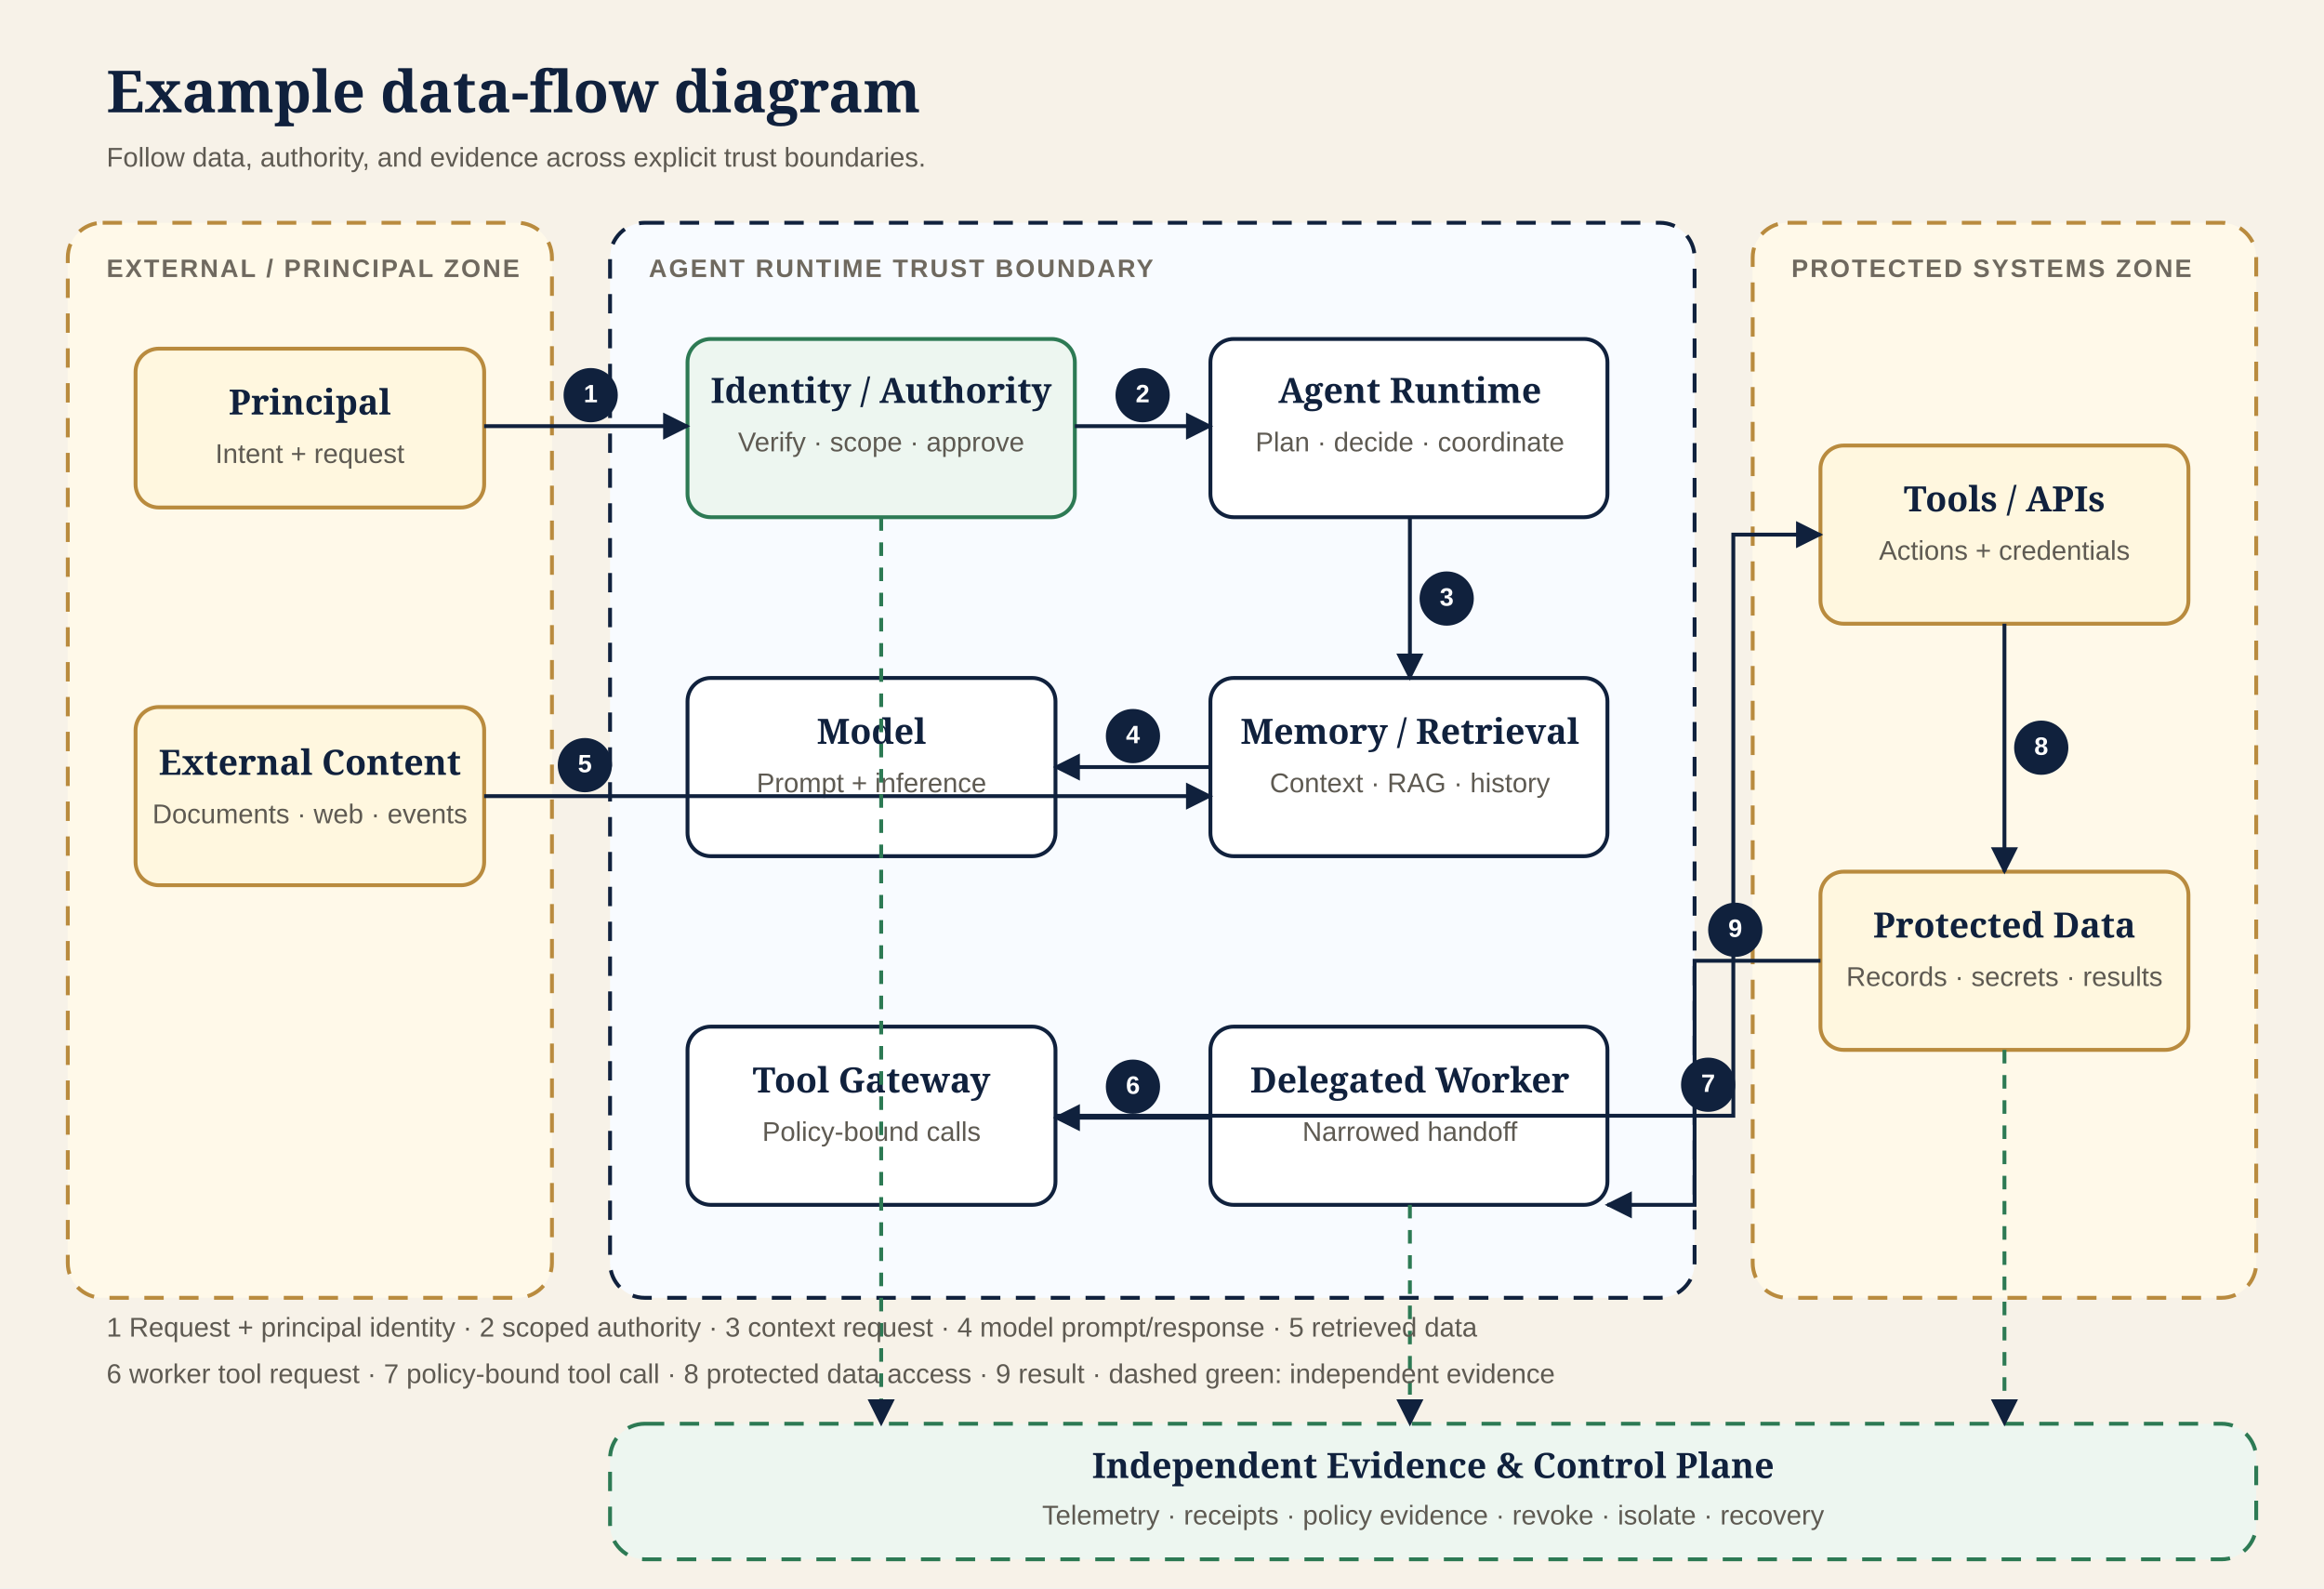
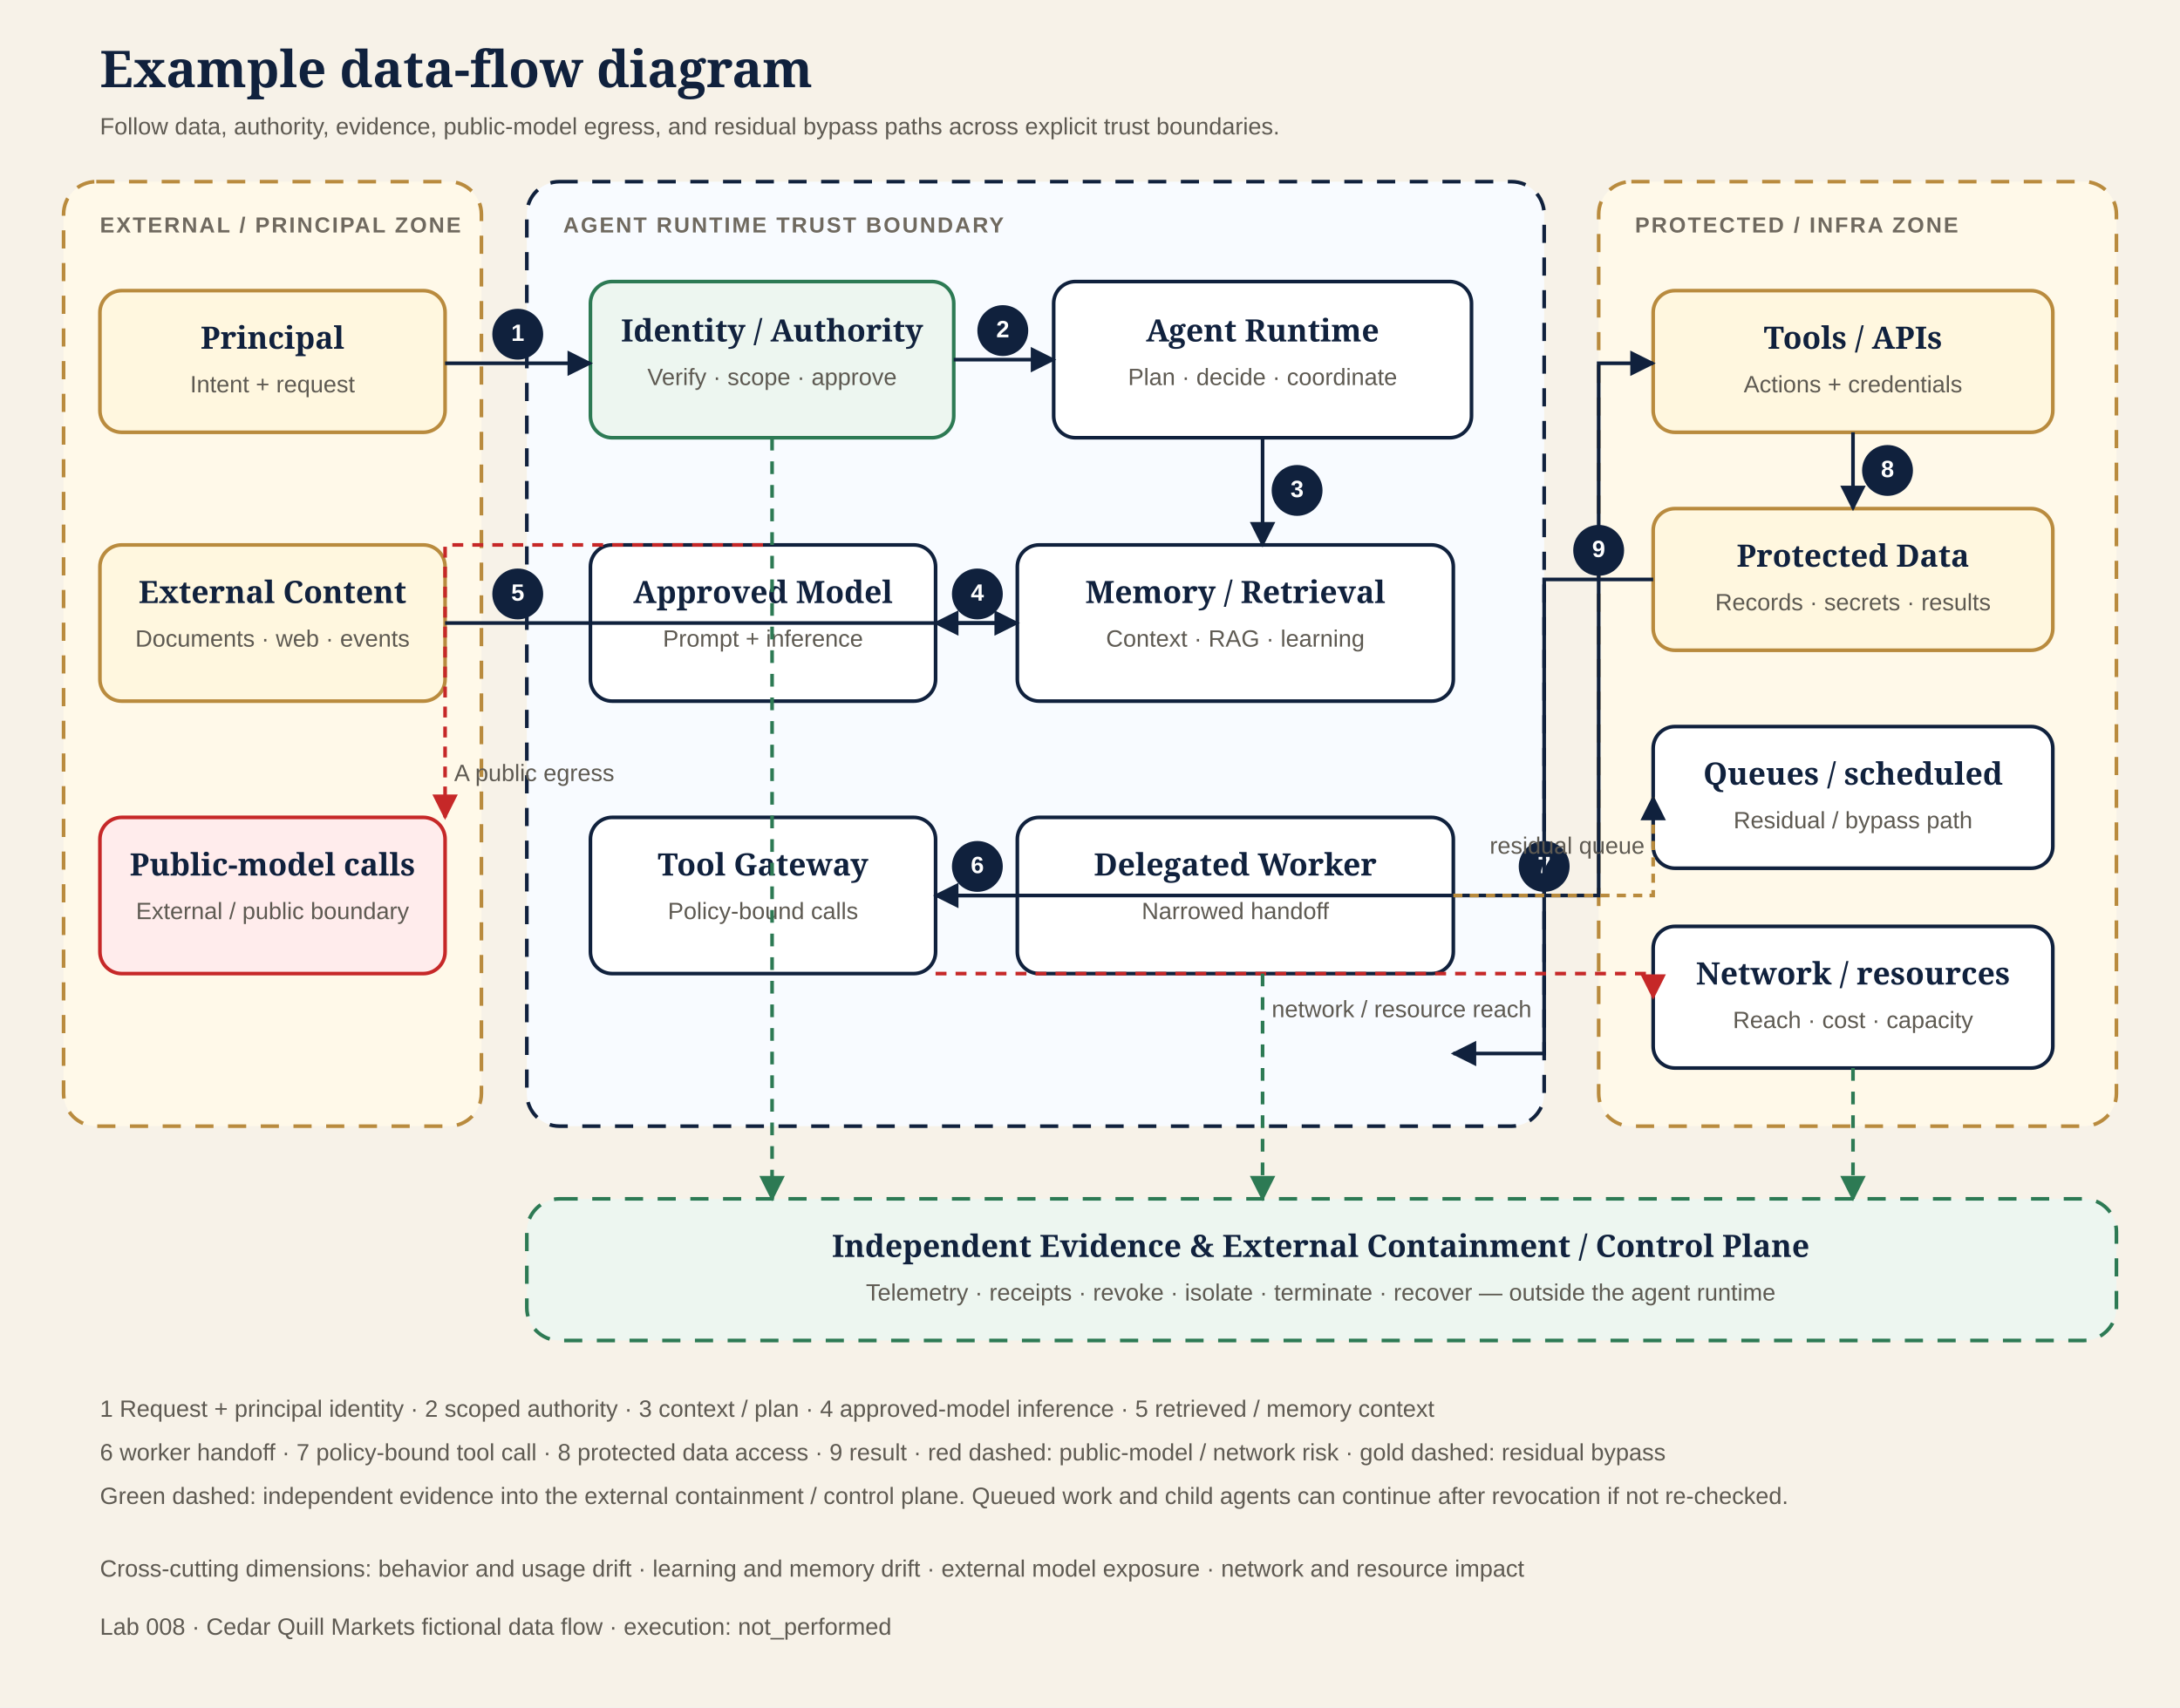
- <svg xmlns="http://www.w3.org/2000/svg" width="1200" height="820" viewBox="0 0 1200 820" role="img" aria-labelledby="title desc">
+ <svg xmlns="http://www.w3.org/2000/svg" width="1200" height="940" viewBox="0 0 1200 940" role="img" aria-labelledby="title desc">
  <defs>
    <marker id="arrow" viewBox="0 0 10 10" refX="9" refY="5" markerWidth="7" markerHeight="7" orient="auto-start-reverse">
      <path d="M0 0L10 5L0 10z" fill="#10213d" />
    </marker>
+     <marker id="green-arrow" viewBox="0 0 10 10" refX="9" refY="5" markerWidth="7" markerHeight="7" orient="auto-start-reverse">
+       <path d="M0 0L10 5L0 10z" fill="#2d7a54" />
+     </marker>
+     <marker id="red-arrow" viewBox="0 0 10 10" refX="9" refY="5" markerWidth="7" markerHeight="7" orient="auto-start-reverse">
+       <path d="M0 0L10 5L0 10z" fill="#c62828" />
+     </marker>
    <style>
-       .bg{fill:#f7f2e8}.zone{fill:#fff;stroke:#cfc5b4;stroke-width:2}.agentZone{fill:#f8fbff;stroke:#10213d;stroke-width:2;stroke-dasharray:10 8}.externalZone{fill:#fff9e9;stroke:#b98b3e;stroke-width:2;stroke-dasharray:10 8}.controlZone{fill:#edf6f0;stroke:#2d7a54;stroke-width:2;stroke-dasharray:10 8}.node{fill:#fff;stroke:#10213d;stroke-width:2}.control{fill:#edf6f0;stroke:#2d7a54;stroke-width:2}.external{fill:#fff7df;stroke:#b98b3e;stroke-width:2}.title{font:700 30px Georgia,serif;fill:#10213d}.label{font:700 18px Georgia,serif;fill:#10213d}.small{font:14px Arial,sans-serif;fill:#5e5a52}.boundary{font:700 13px Arial,sans-serif;fill:#6f695f;letter-spacing:1px}.flow{fill:none;stroke:#10213d;stroke-width:2;marker-end:url(#arrow)}.telemetry{fill:none;stroke:#2d7a54;stroke-width:2;stroke-dasharray:7 6;marker-end:url(#arrow)}.num{fill:#10213d}.numText{font:700 13px Arial,sans-serif;fill:#fff;text-anchor:middle;dominant-baseline:middle}
+       .bg{fill:#f7f2e8}.zone{fill:#fff;stroke:#cfc5b4;stroke-width:2}.agentZone{fill:#f8fbff;stroke:#10213d;stroke-width:2;stroke-dasharray:10 8}.externalZone{fill:#fff9e9;stroke:#b98b3e;stroke-width:2;stroke-dasharray:10 8}.controlZone{fill:#edf6f0;stroke:#2d7a54;stroke-width:2;stroke-dasharray:10 8}.publicZone{fill:#fff5f5;stroke:#c62828;stroke-width:2;stroke-dasharray:8 6}.node{fill:#fff;stroke:#10213d;stroke-width:2}.control{fill:#edf6f0;stroke:#2d7a54;stroke-width:2}.external{fill:#fff7df;stroke:#b98b3e;stroke-width:2}.public{fill:#ffecec;stroke:#c62828;stroke-width:2}.title{font:700 28px Georgia,serif;fill:#10213d}.label{font:700 17px Georgia,serif;fill:#10213d}.small{font:13px Arial,sans-serif;fill:#5e5a52}.boundary{font:700 12px Arial,sans-serif;fill:#6f695f;letter-spacing:1px}.flow{fill:none;stroke:#10213d;stroke-width:2;marker-end:url(#arrow)}.telemetry{fill:none;stroke:#2d7a54;stroke-width:2;stroke-dasharray:7 6;marker-end:url(#green-arrow)}.risk{fill:none;stroke:#c62828;stroke-width:2;stroke-dasharray:6 5;marker-end:url(#red-arrow)}.bypass{fill:none;stroke:#b98b3e;stroke-width:2;stroke-dasharray:5 4;marker-end:url(#arrow)}.num{fill:#10213d}.numText{font:700 13px Arial,sans-serif;fill:#fff;text-anchor:middle;dominant-baseline:middle}
    </style>
  </defs>
-   <rect class="bg" width="1200" height="820" />
-   <text class="title" x="55" y="58">Example data-flow diagram</text>
-   <text class="small" x="55" y="86">Follow data, authority, and evidence across explicit trust boundaries.</text>
-   <rect class="externalZone" x="35" y="115" width="250" height="555" rx="18" />
-   <text class="boundary" x="55" y="143">EXTERNAL / PRINCIPAL ZONE</text>
-   <rect class="external" x="70" y="180" width="180" height="82" rx="12" />
-   <text class="label" x="160" y="214" text-anchor="middle">Principal</text>
-   <text class="small" x="160" y="239" text-anchor="middle">Intent + request</text>
-   <rect class="external" x="70" y="365" width="180" height="92" rx="12" />
-   <text class="label" x="160" y="400" text-anchor="middle">External Content</text>
-   <text class="small" x="160" y="425" text-anchor="middle">Documents · web · events</text>
-   <rect class="agentZone" x="315" y="115" width="560" height="555" rx="18" />
-   <text class="boundary" x="335" y="143">AGENT RUNTIME TRUST BOUNDARY</text>
-   <rect class="control" x="355" y="175" width="200" height="92" rx="12" />
-   <text class="label" x="455" y="208" text-anchor="middle">Identity / Authority</text>
-   <text class="small" x="455" y="233" text-anchor="middle">Verify · scope · approve</text>
-   <rect class="node" x="625" y="175" width="205" height="92" rx="12" />
-   <text class="label" x="728" y="208" text-anchor="middle">Agent Runtime</text>
-   <text class="small" x="728" y="233" text-anchor="middle">Plan · decide · coordinate</text>
-   <rect class="node" x="355" y="350" width="190" height="92" rx="12" />
-   <text class="label" x="450" y="384" text-anchor="middle">Model</text>
-   <text class="small" x="450" y="409" text-anchor="middle">Prompt + inference</text>
-   <rect class="node" x="625" y="350" width="205" height="92" rx="12" />
-   <text class="label" x="728" y="384" text-anchor="middle">Memory / Retrieval</text>
-   <text class="small" x="728" y="409" text-anchor="middle">Context · RAG · history</text>
-   <rect class="node" x="355" y="530" width="190" height="92" rx="12" />
-   <text class="label" x="450" y="564" text-anchor="middle">Tool Gateway</text>
-   <text class="small" x="450" y="589" text-anchor="middle">Policy-bound calls</text>
-   <rect class="node" x="625" y="530" width="205" height="92" rx="12" />
-   <text class="label" x="728" y="564" text-anchor="middle">Delegated Worker</text>
-   <text class="small" x="728" y="589" text-anchor="middle">Narrowed handoff</text>
-   <rect class="externalZone" x="905" y="115" width="260" height="555" rx="18" />
-   <text class="boundary" x="925" y="143">PROTECTED SYSTEMS ZONE</text>
-   <rect class="external" x="940" y="230" width="190" height="92" rx="12" />
-   <text class="label" x="1035" y="264" text-anchor="middle">Tools / APIs</text>
-   <text class="small" x="1035" y="289" text-anchor="middle">Actions + credentials</text>
-   <rect class="external" x="940" y="450" width="190" height="92" rx="12" />
-   <text class="label" x="1035" y="484" text-anchor="middle">Protected Data</text>
-   <text class="small" x="1035" y="509" text-anchor="middle">Records · secrets · results</text>
-   <rect class="controlZone" x="315" y="735" width="850" height="70" rx="18" />
-   <text class="label" x="740" y="763" text-anchor="middle">Independent Evidence &amp; Control Plane</text>
-   <text class="small" x="740" y="787" text-anchor="middle">Telemetry · receipts · policy evidence · revoke · isolate · recovery</text>
-   <path class="flow" d="M250 220H355" />
-   <circle class="num" cx="305" cy="204" r="14" />
-   <text class="numText" x="305" y="204">1</text>
-   <path class="flow" d="M555 220H625" />
-   <circle class="num" cx="590" cy="204" r="14" />
-   <text class="numText" x="590" y="204">2</text>
-   <path class="flow" d="M728 267V350" />
-   <circle class="num" cx="747" cy="309" r="14" />
-   <text class="numText" x="747" y="309">3</text>
-   <path class="flow" d="M625 396H545" />
-   <circle class="num" cx="585" cy="380" r="14" />
-   <text class="numText" x="585" y="380">4</text>
-   <path class="flow" d="M250 411H625" />
-   <circle class="num" cx="302" cy="395" r="14" />
-   <text class="numText" x="302" y="395">5</text>
-   <path class="flow" d="M625 577H545" />
-   <circle class="num" cx="585" cy="561" r="14" />
-   <text class="numText" x="585" y="561">6</text>
-   <path class="flow" d="M545 576H895V276H940" />
-   <circle class="num" cx="882" cy="560" r="14" />
-   <text class="numText" x="882" y="560">7</text>
-   <path class="flow" d="M1035 322V450" />
-   <circle class="num" cx="1054" cy="386" r="14" />
-   <text class="numText" x="1054" y="386">8</text>
-   <path class="flow" d="M940 496H875V622H830" />
-   <circle class="num" cx="896" cy="480" r="14" />
-   <text class="numText" x="896" y="480">9</text>
-   <path class="telemetry" d="M455 267V735" />
-   <path class="telemetry" d="M728 622V735" />
-   <path class="telemetry" d="M1035 542V735" />
-   <text class="small" x="55" y="690">1 Request + principal identity  ·  2 scoped authority  ·  3 context request  ·  4 model prompt/response  ·  5 retrieved data</text>
-   <text class="small" x="55" y="714">6 worker tool request  ·  7 policy-bound tool call  ·  8 protected data access  ·  9 result  ·  dashed green: independent evidence</text>
+   <rect class="bg" width="1200" height="940" />
+   <text class="title" x="55" y="48">Example data-flow diagram</text>
+   <text class="small" x="55" y="74">Follow data, authority, evidence, public-model egress, and residual bypass paths across explicit trust boundaries.</text>
+   <rect class="externalZone" x="35" y="100" width="230" height="520" rx="18" />
+   <text class="boundary" x="55" y="128">EXTERNAL / PRINCIPAL ZONE</text>
+   <rect class="external" x="55" y="160" width="190" height="78" rx="12" />
+   <text class="label" x="150" y="192" text-anchor="middle">Principal</text>
+   <text class="small" x="150" y="216" text-anchor="middle">Intent + request</text>
+   <rect class="external" x="55" y="300" width="190" height="86" rx="12" />
+   <text class="label" x="150" y="332" text-anchor="middle">External Content</text>
+   <text class="small" x="150" y="356" text-anchor="middle">Documents · web · events</text>
+   <rect class="public" x="55" y="450" width="190" height="86" rx="12" />
+   <text class="label" x="150" y="482" text-anchor="middle">Public-model calls</text>
+   <text class="small" x="150" y="506" text-anchor="middle">External / public boundary</text>
+   <rect class="agentZone" x="290" y="100" width="560" height="520" rx="18" />
+   <text class="boundary" x="310" y="128">AGENT RUNTIME TRUST BOUNDARY</text>
+   <rect class="control" x="325" y="155" width="200" height="86" rx="12" />
+   <text class="label" x="425" y="188" text-anchor="middle">Identity / Authority</text>
+   <text class="small" x="425" y="212" text-anchor="middle">Verify · scope · approve</text>
+   <rect class="node" x="580" y="155" width="230" height="86" rx="12" />
+   <text class="label" x="695" y="188" text-anchor="middle">Agent Runtime</text>
+   <text class="small" x="695" y="212" text-anchor="middle">Plan · decide · coordinate</text>
+   <rect class="node" x="325" y="300" width="190" height="86" rx="12" />
+   <text class="label" x="420" y="332" text-anchor="middle">Approved Model</text>
+   <text class="small" x="420" y="356" text-anchor="middle">Prompt + inference</text>
+   <rect class="node" x="560" y="300" width="240" height="86" rx="12" />
+   <text class="label" x="680" y="332" text-anchor="middle">Memory / Retrieval</text>
+   <text class="small" x="680" y="356" text-anchor="middle">Context · RAG · learning</text>
+   <rect class="node" x="325" y="450" width="190" height="86" rx="12" />
+   <text class="label" x="420" y="482" text-anchor="middle">Tool Gateway</text>
+   <text class="small" x="420" y="506" text-anchor="middle">Policy-bound calls</text>
+   <rect class="node" x="560" y="450" width="240" height="86" rx="12" />
+   <text class="label" x="680" y="482" text-anchor="middle">Delegated Worker</text>
+   <text class="small" x="680" y="506" text-anchor="middle">Narrowed handoff</text>
+   <rect class="externalZone" x="880" y="100" width="285" height="520" rx="18" />
+   <text class="boundary" x="900" y="128">PROTECTED / INFRA ZONE</text>
+   <rect class="external" x="910" y="160" width="220" height="78" rx="12" />
+   <text class="label" x="1020" y="192" text-anchor="middle">Tools / APIs</text>
+   <text class="small" x="1020" y="216" text-anchor="middle">Actions + credentials</text>
+   <rect class="external" x="910" y="280" width="220" height="78" rx="12" />
+   <text class="label" x="1020" y="312" text-anchor="middle">Protected Data</text>
+   <text class="small" x="1020" y="336" text-anchor="middle">Records · secrets · results</text>
+   <rect class="node" x="910" y="400" width="220" height="78" rx="12" />
+   <text class="label" x="1020" y="432" text-anchor="middle">Queues / scheduled</text>
+   <text class="small" x="1020" y="456" text-anchor="middle">Residual / bypass path</text>
+   <rect class="node" x="910" y="510" width="220" height="78" rx="12" />
+   <text class="label" x="1020" y="542" text-anchor="middle">Network / resources</text>
+   <text class="small" x="1020" y="566" text-anchor="middle">Reach · cost · capacity</text>
+   <rect class="controlZone" x="290" y="660" width="875" height="78" rx="18" />
+   <text class="label" x="727" y="692" text-anchor="middle">Independent Evidence &amp; External Containment / Control Plane</text>
+   <text class="small" x="727" y="716" text-anchor="middle">Telemetry · receipts · revoke · isolate · terminate · recover — outside the agent runtime</text>
+   <path class="flow" d="M245 200H325" />
+   <circle class="num" cx="285" cy="184" r="14" />
+   <text class="numText" x="285" y="184">1</text>
+   <path class="flow" d="M525 198H580" />
+   <circle class="num" cx="552" cy="182" r="14" />
+   <text class="numText" x="552" y="182">2</text>
+   <path class="flow" d="M695 241V300" />
+   <circle class="num" cx="714" cy="270" r="14" />
+   <text class="numText" x="714" y="270">3</text>
+   <path class="flow" d="M560 343H515" />
+   <circle class="num" cx="538" cy="327" r="14" />
+   <text class="numText" x="538" y="327">4</text>
+   <path class="flow" d="M245 343H560" />
+   <circle class="num" cx="285" cy="327" r="14" />
+   <text class="numText" x="285" y="327">5</text>
+   <path class="flow" d="M560 493H515" />
+   <circle class="num" cx="538" cy="477" r="14" />
+   <text class="numText" x="538" y="477">6</text>
+   <path class="flow" d="M515 493H880V200H910" />
+   <circle class="num" cx="850" cy="477" r="14" />
+   <text class="numText" x="850" y="477">7</text>
+   <path class="flow" d="M1020 238V280" />
+   <circle class="num" cx="1039" cy="259" r="14" />
+   <text class="numText" x="1039" y="259">8</text>
+   <path class="flow" d="M910 319H850V580H800" />
+   <circle class="num" cx="880" cy="303" r="14" />
+   <text class="numText" x="880" y="303">9</text>
+   <path class="risk" d="M420 300H245V450" />
+   <text class="small" x="250" y="430">A public egress</text>
+   <path class="bypass" d="M800 493H910V439" />
+   <text class="small" x="820" y="470">residual queue</text>
+   <path class="risk" d="M515 536H910V549" />
+   <text class="small" x="700" y="560">network / resource reach</text>
+   <path class="telemetry" d="M425 241V660" />
+   <path class="telemetry" d="M695 536V660" />
+   <path class="telemetry" d="M1020 588V660" />
+   <text class="small" x="55" y="780">1 Request + principal identity  ·  2 scoped authority  ·  3 context / plan  ·  4 approved-model inference  ·  5 retrieved / memory context</text>
+   <text class="small" x="55" y="804">6 worker handoff  ·  7 policy-bound tool call  ·  8 protected data access  ·  9 result  ·  red dashed: public-model / network risk  ·  gold dashed: residual bypass</text>
+   <text class="small" x="55" y="828">Green dashed: independent evidence into the external containment / control plane. Queued work and child agents can continue after revocation if not re-checked.</text>
+   <text class="small" x="55" y="868">Cross-cutting dimensions: behavior and usage drift · learning and memory drift · external model exposure · network and resource impact</text>
+   <text class="small" x="55" y="900">Lab 008 · Cedar Quill Markets fictional data flow · execution: not_performed</text>
</svg>
